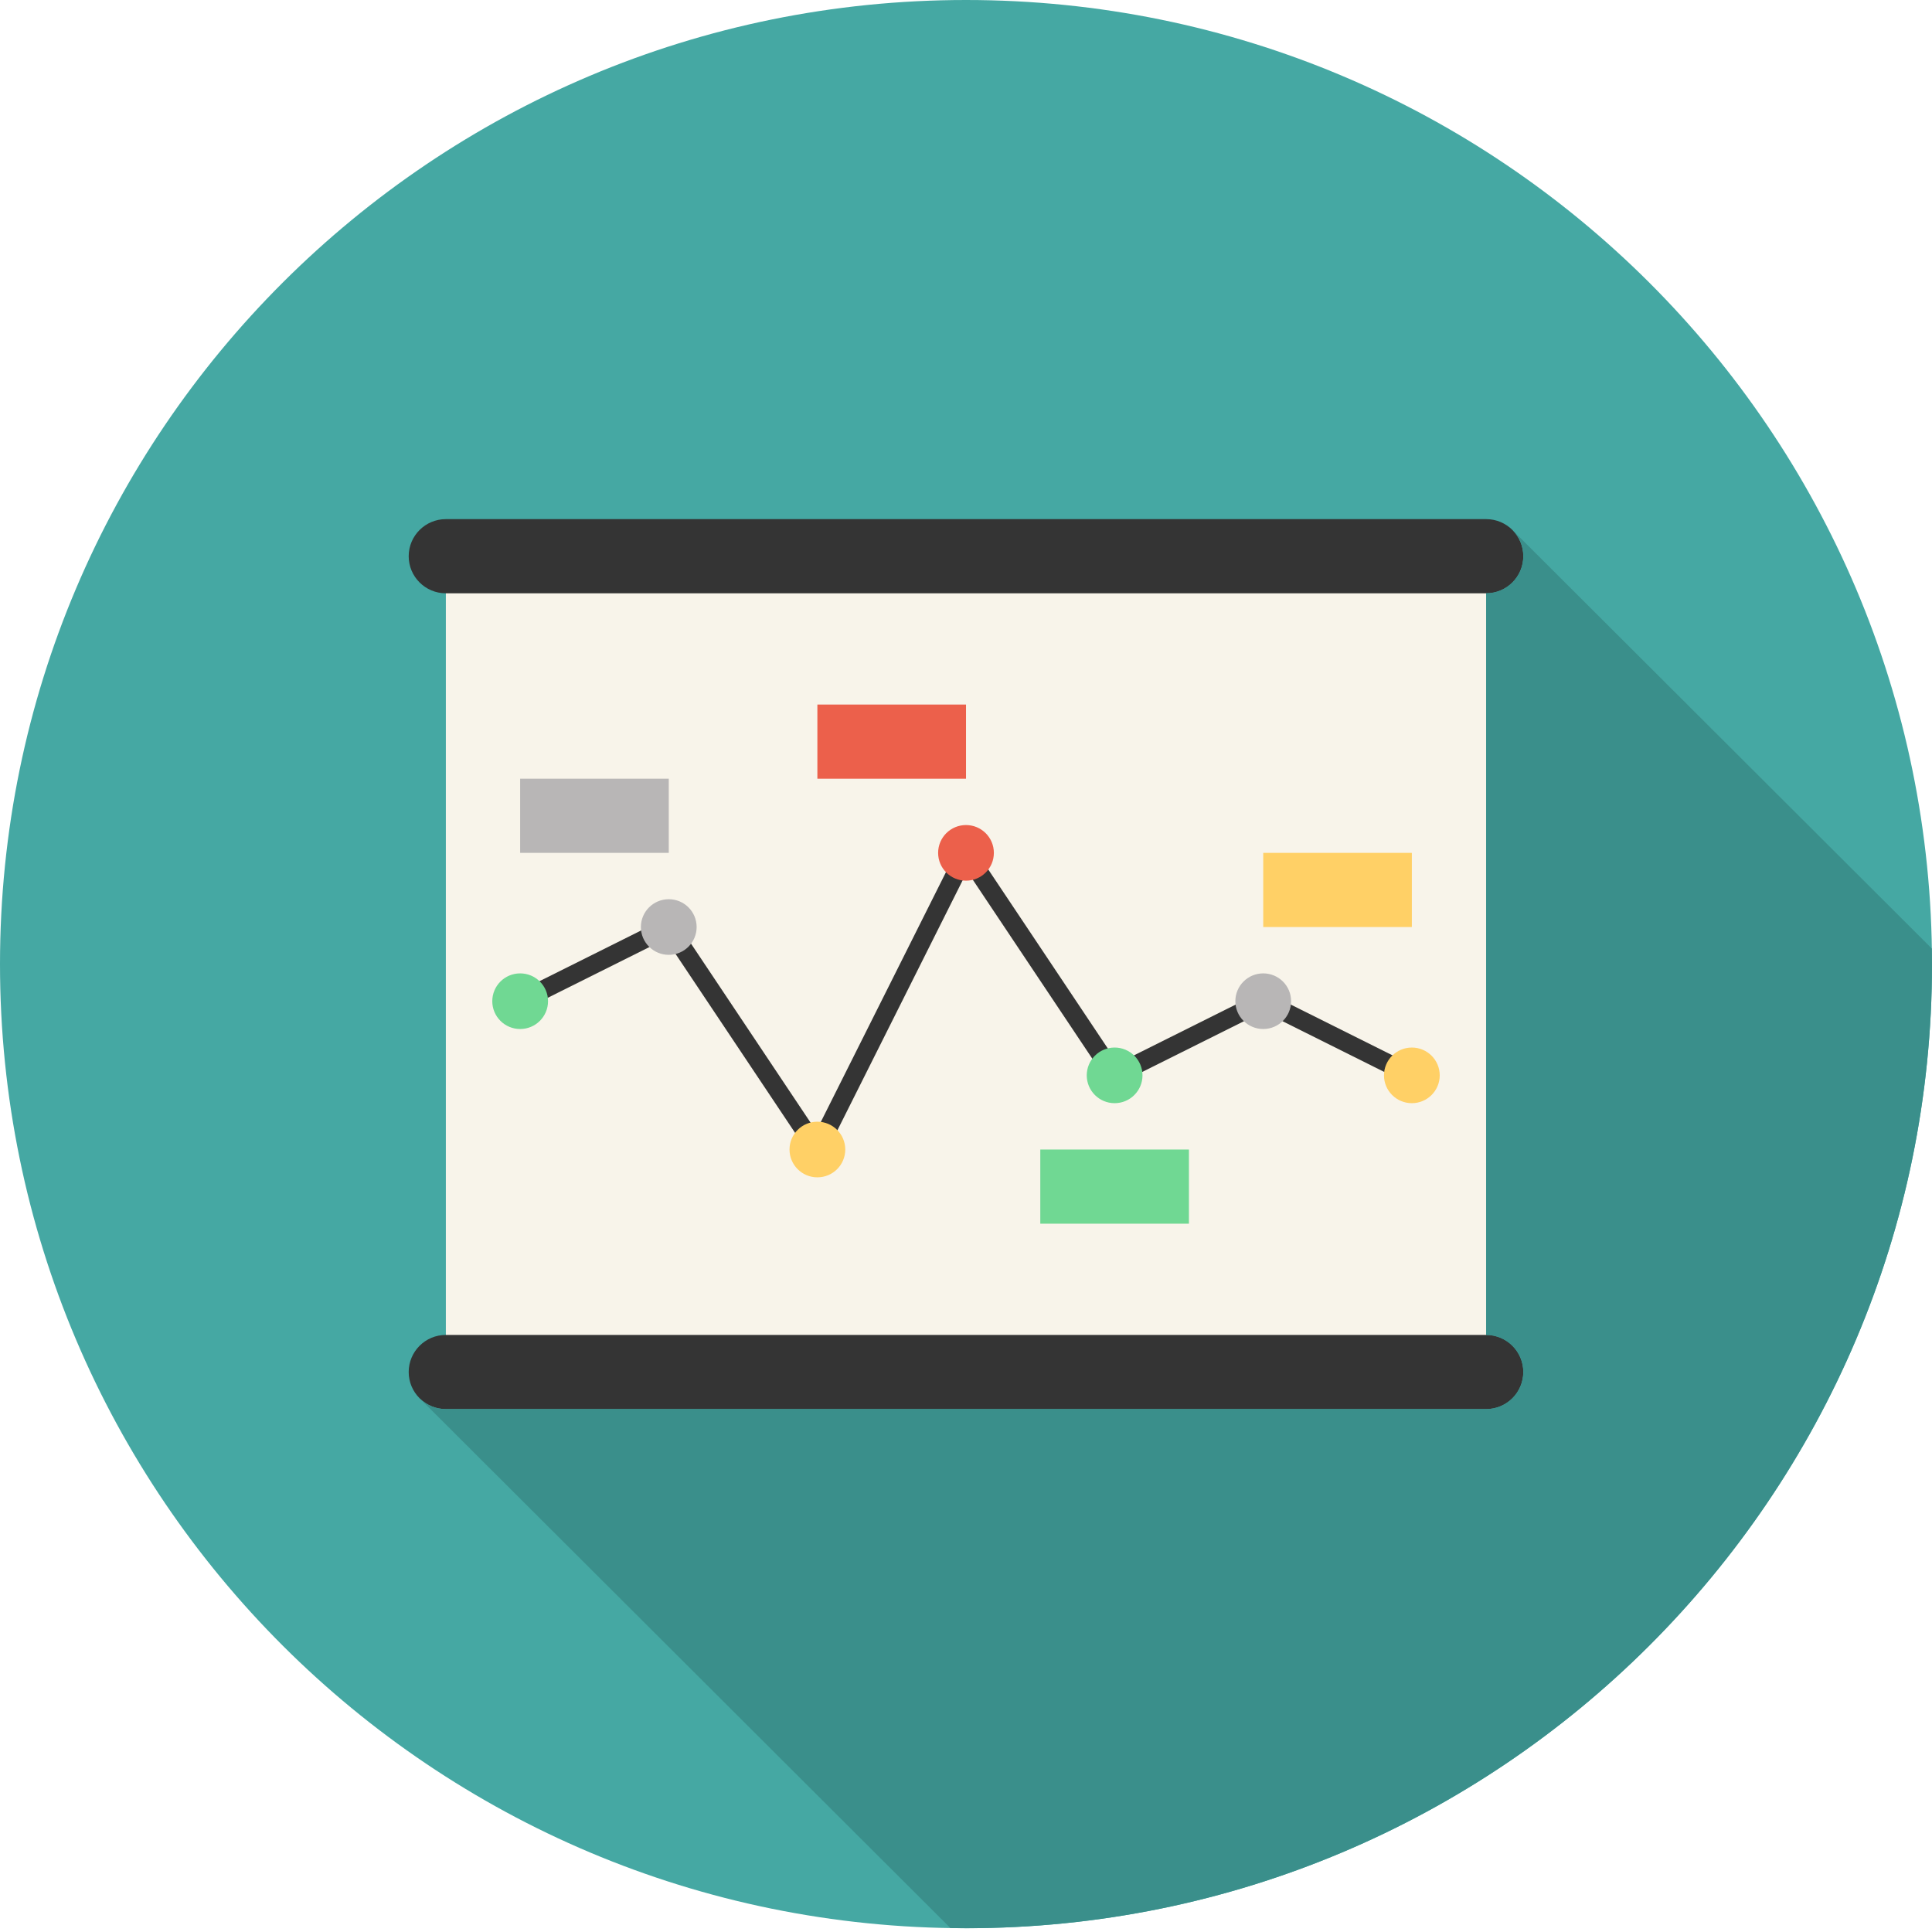
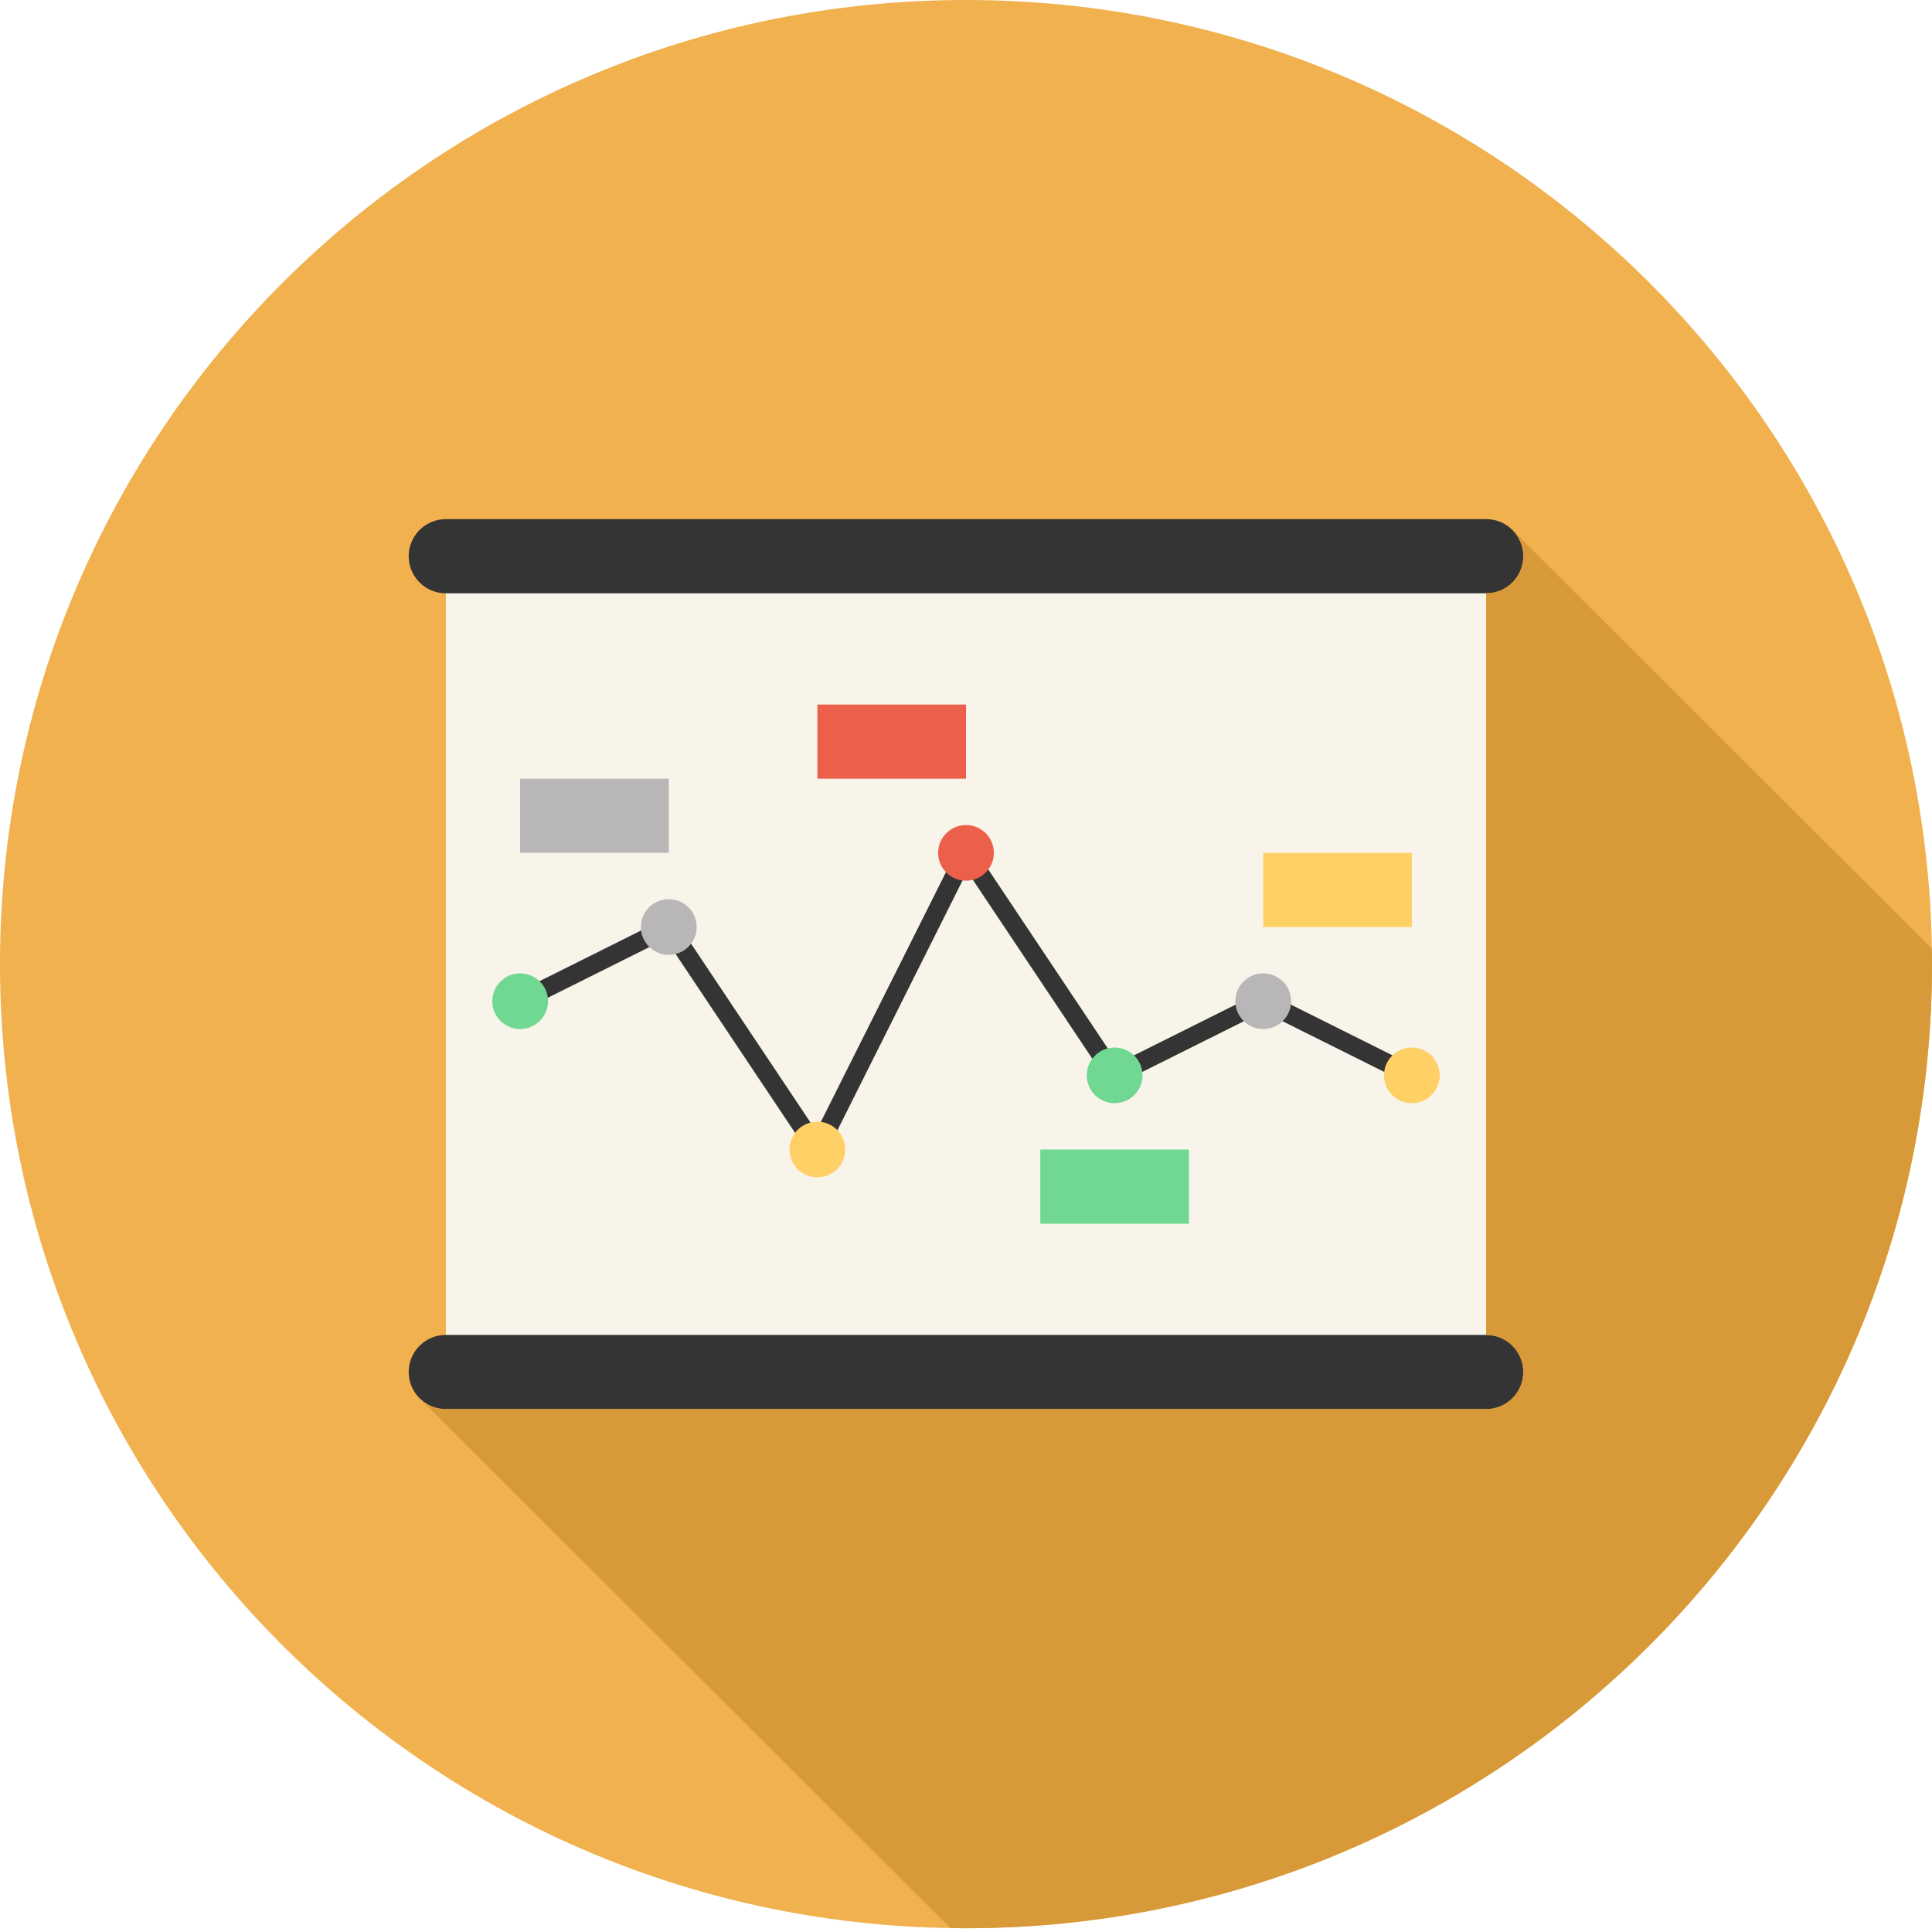
<svg xmlns="http://www.w3.org/2000/svg" width="98px" height="98px" viewBox="0 0 98 98" version="1.1">
  <defs />
  <g id="Welcome" stroke="none" stroke-width="1" fill="none" fill-rule="evenodd">
    <g id="Style-2-iteration-3" transform="translate(-685, -340)">
      <g id="What-we-do" transform="translate(0, 116)">
        <g id="Cards" transform="translate(189, 224)">
          <g id="Grow-sales-card" transform="translate(458, 0)">
            <g id="smarty_business_10" transform="translate(38, 0)">
              <g id="Layer_19">
                <g id="Group">
                  <g>
-                     <ellipse id="Oval" fill="#45A8A3" cx="49" cy="48.904" rx="49" ry="48.904" />
+                     <ellipse id="Oval" fill="#F0B14E" cx="49" cy="48.904" rx="49" ry="48.904" />
                    <g transform="translate(20.67188, 26.17154)">
                      <rect id="Rectangle-path" fill="#F8F4EA" x="1.944" y="2.043" width="52.769" height="41.38" />
                      <path d="M54.713,3.923 L1.944,3.923 C0.903,3.923 0.059,3.082 0.059,2.043 C0.059,1.004 0.903,0.161 1.944,0.161 L54.713,0.161 C55.753,0.161 56.597,1.003 56.597,2.043 C56.597,3.082 55.753,3.923 54.713,3.923 Z" id="Shape" fill="#343434" />
                      <path d="M54.713,45.304 L1.944,45.304 C0.903,45.304 0.059,44.462 0.059,43.423 C0.059,42.384 0.903,41.542 1.944,41.542 L54.713,41.542 C55.753,41.542 56.597,42.384 56.597,43.423 C56.597,44.462 55.753,45.304 54.713,45.304 Z" id="Shape" fill="#343434" />
                      <polygon id="Shape" fill="#343434" points="20.848 33.073 13.09 21.458 5.923 25.035 5.502 24.193 13.413 20.246 20.731 31.203 28.27 16.155 36.028 27.77 43.405 24.088 51.154 27.955 50.733 28.796 43.405 25.14 35.705 28.982 28.387 18.025" />
                      <g transform="translate(4.210938, 15.66472)" id="Oval">
                        <ellipse fill="#FFD066" cx="46.733" cy="12.711" rx="1.414" ry="1.411" />
                        <ellipse fill="#B8B6B6" cx="39.194" cy="8.949" rx="1.414" ry="1.411" />
                        <ellipse fill="#70D893" cx="31.656" cy="12.711" rx="1.414" ry="1.411" />
                        <ellipse fill="#FFD066" cx="16.579" cy="16.473" rx="1.414" ry="1.411" />
                        <ellipse fill="#B8B6B6" cx="9.04" cy="5.187" rx="1.414" ry="1.411" />
                        <ellipse fill="#70D893" cx="1.502" cy="8.949" rx="1.414" ry="1.411" />
                        <ellipse fill="#EC604B" cx="24.117" cy="1.425" rx="1.414" ry="1.411" />
                      </g>
                      <g transform="translate(5.550781, 9.551657)" id="Rectangle-path">
                        <rect fill="#B8B6B6" x="0.162" y="3.776" width="7.539" height="3.762" />
                        <rect fill="#EC604B" x="15.239" y="0.015" width="7.539" height="3.762" />
                        <rect fill="#70D893" x="26.546" y="22.586" width="7.539" height="3.762" />
                        <rect fill="#FFD066" x="37.854" y="7.538" width="7.539" height="3.762" />
                      </g>
                    </g>
                  </g>
-                   <path d="M97.99,48.115 L76.717,26.884 C77.058,27.225 77.269,27.695 77.269,28.214 C77.269,29.253 76.425,30.095 75.385,30.095 L75.385,67.714 C76.425,67.714 77.269,68.556 77.269,69.595 C77.269,70.634 76.425,71.476 75.385,71.476 L32.037,71.476 L22.615,71.476 C22.095,71.476 21.624,71.266 21.283,70.925 L21.283,70.925 L26.936,76.568 L48.209,97.799 C48.473,97.804 48.735,97.809 49,97.809 C76.062,97.809 98,75.914 98,48.905 C98,48.641 97.994,48.378 97.99,48.115 Z" id="Shape" fill="#3A8F8B" />
+                   <path d="M97.99,48.115 L76.717,26.884 C77.058,27.225 77.269,27.695 77.269,28.214 C77.269,29.253 76.425,30.095 75.385,30.095 L75.385,67.714 C76.425,67.714 77.269,68.556 77.269,69.595 C77.269,70.634 76.425,71.476 75.385,71.476 L32.037,71.476 L22.615,71.476 C22.095,71.476 21.624,71.266 21.283,70.925 L21.283,70.925 L26.936,76.568 L48.209,97.799 C48.473,97.804 48.735,97.809 49,97.809 C76.062,97.809 98,75.914 98,48.905 C98,48.641 97.994,48.378 97.99,48.115 Z" id="Shape" fill="#D89938" />
                </g>
              </g>
            </g>
          </g>
        </g>
      </g>
    </g>
  </g>
</svg>
